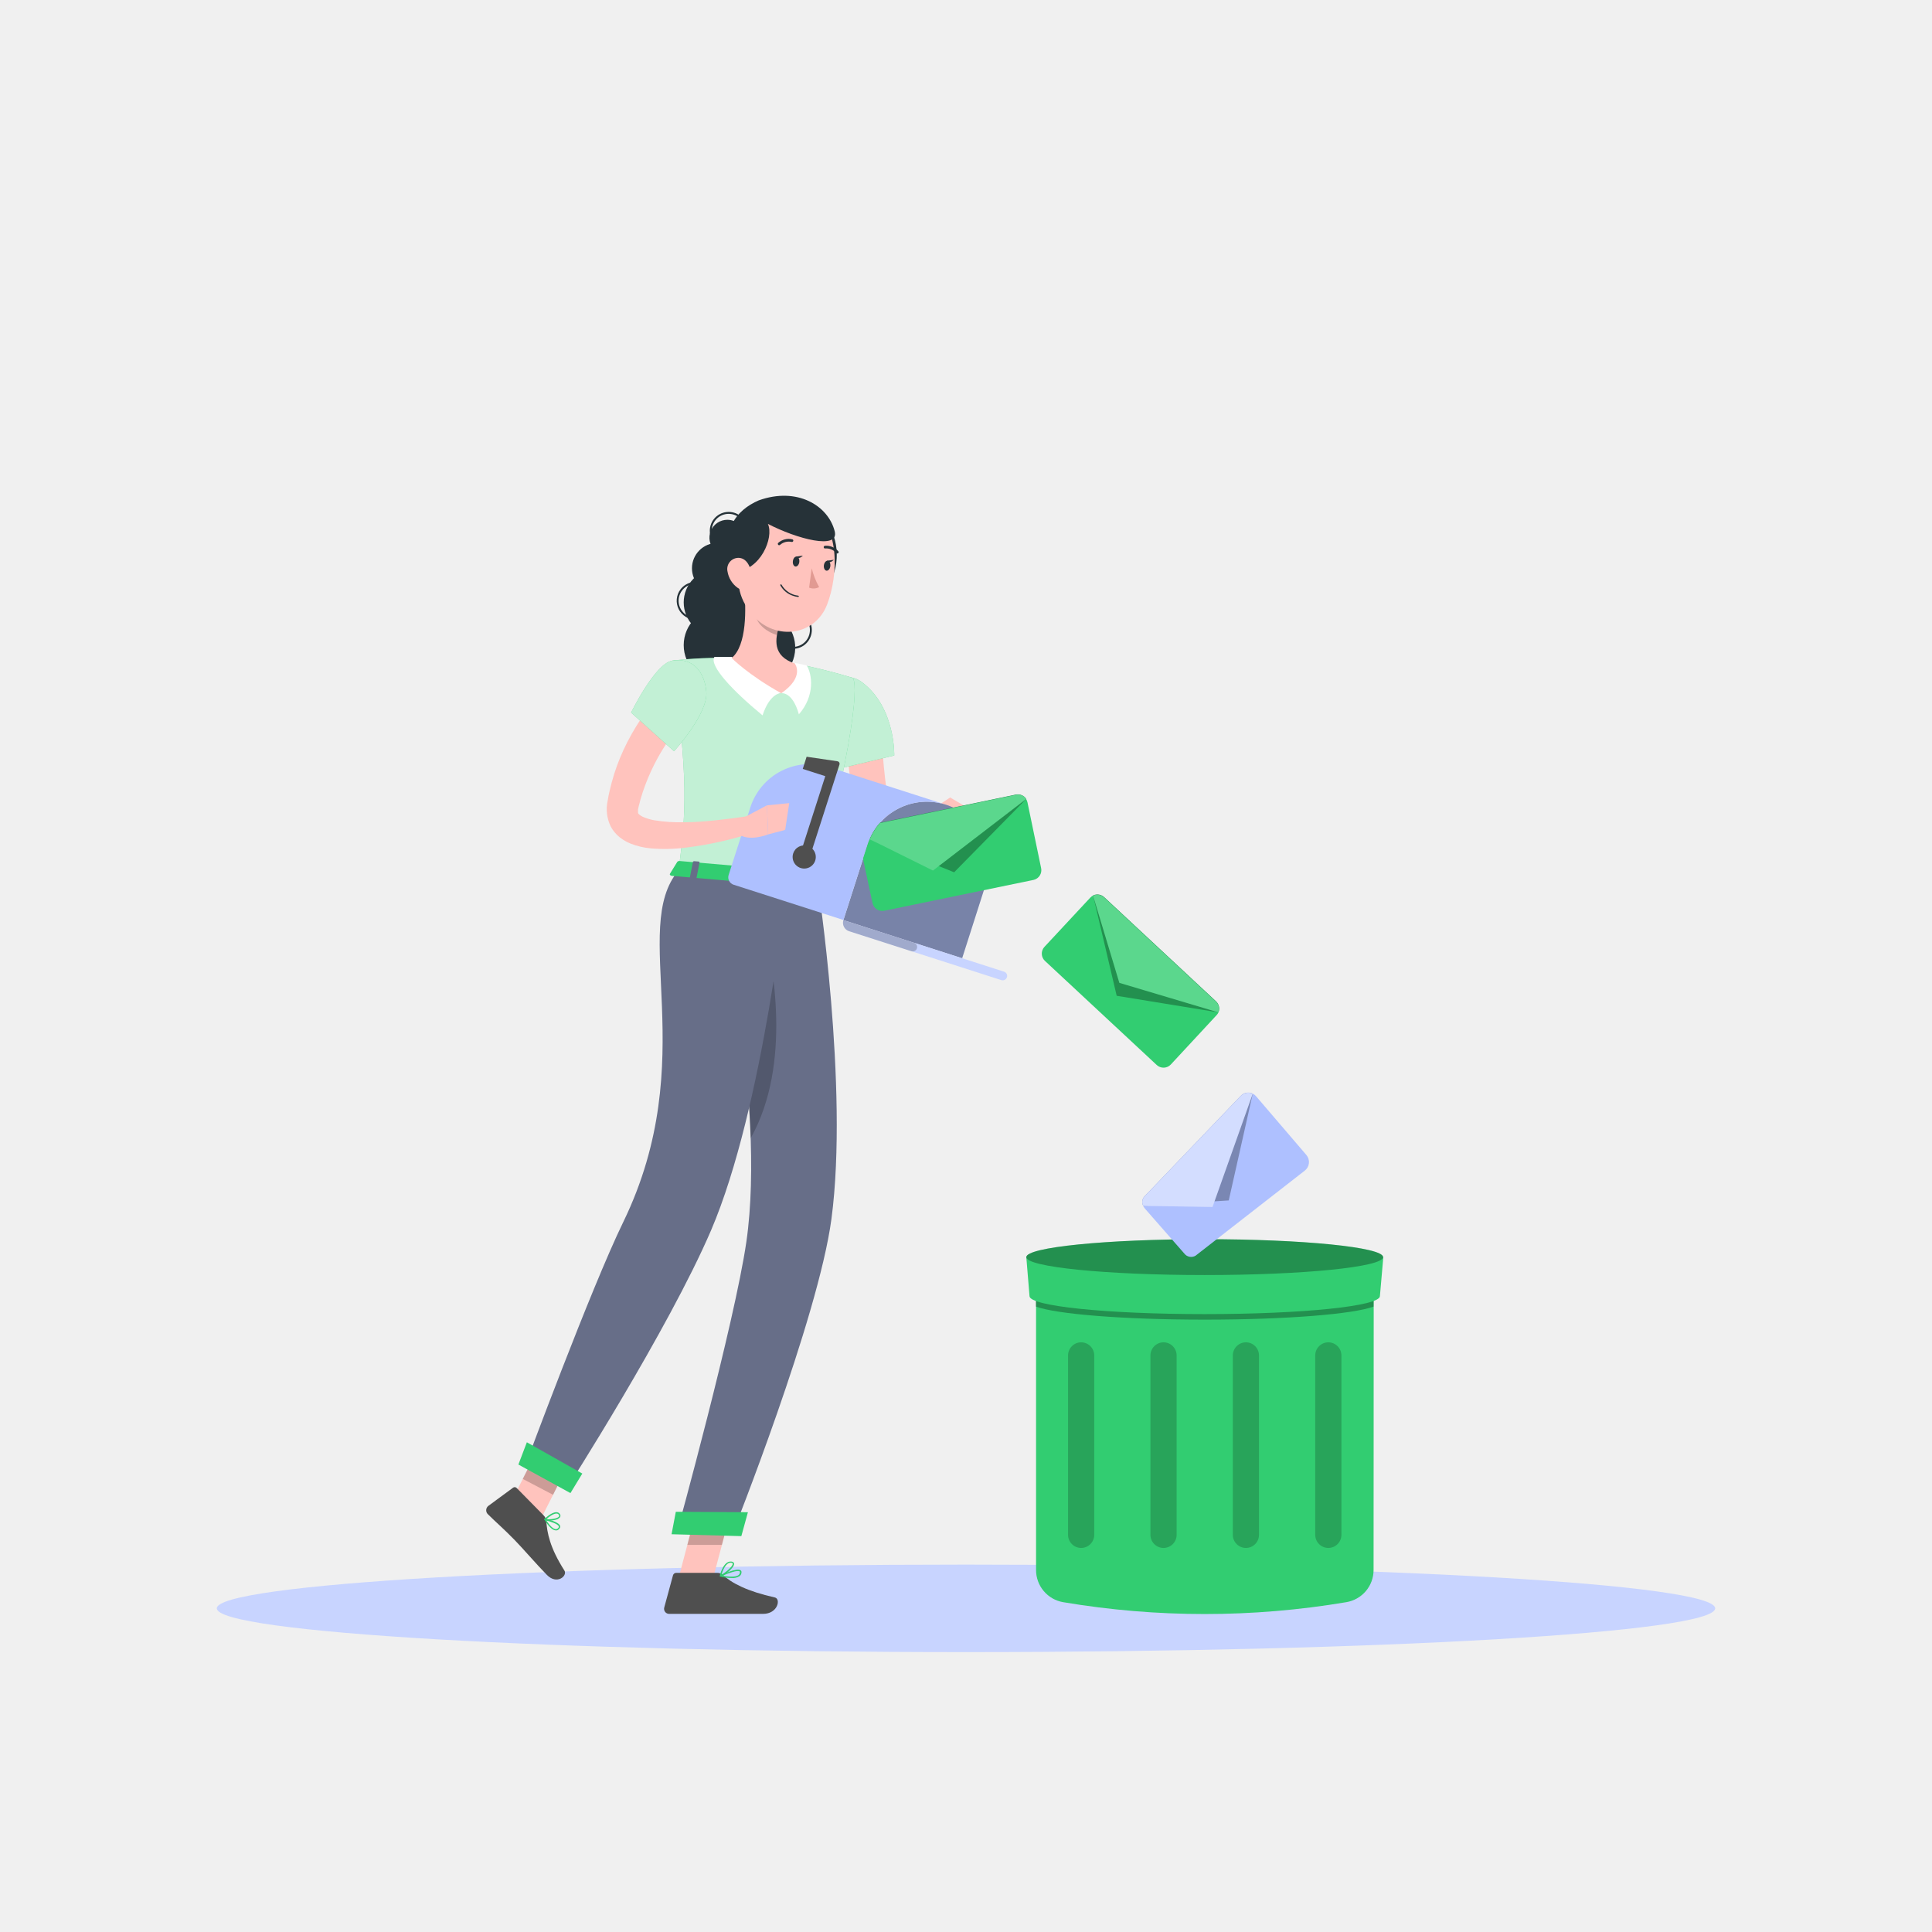
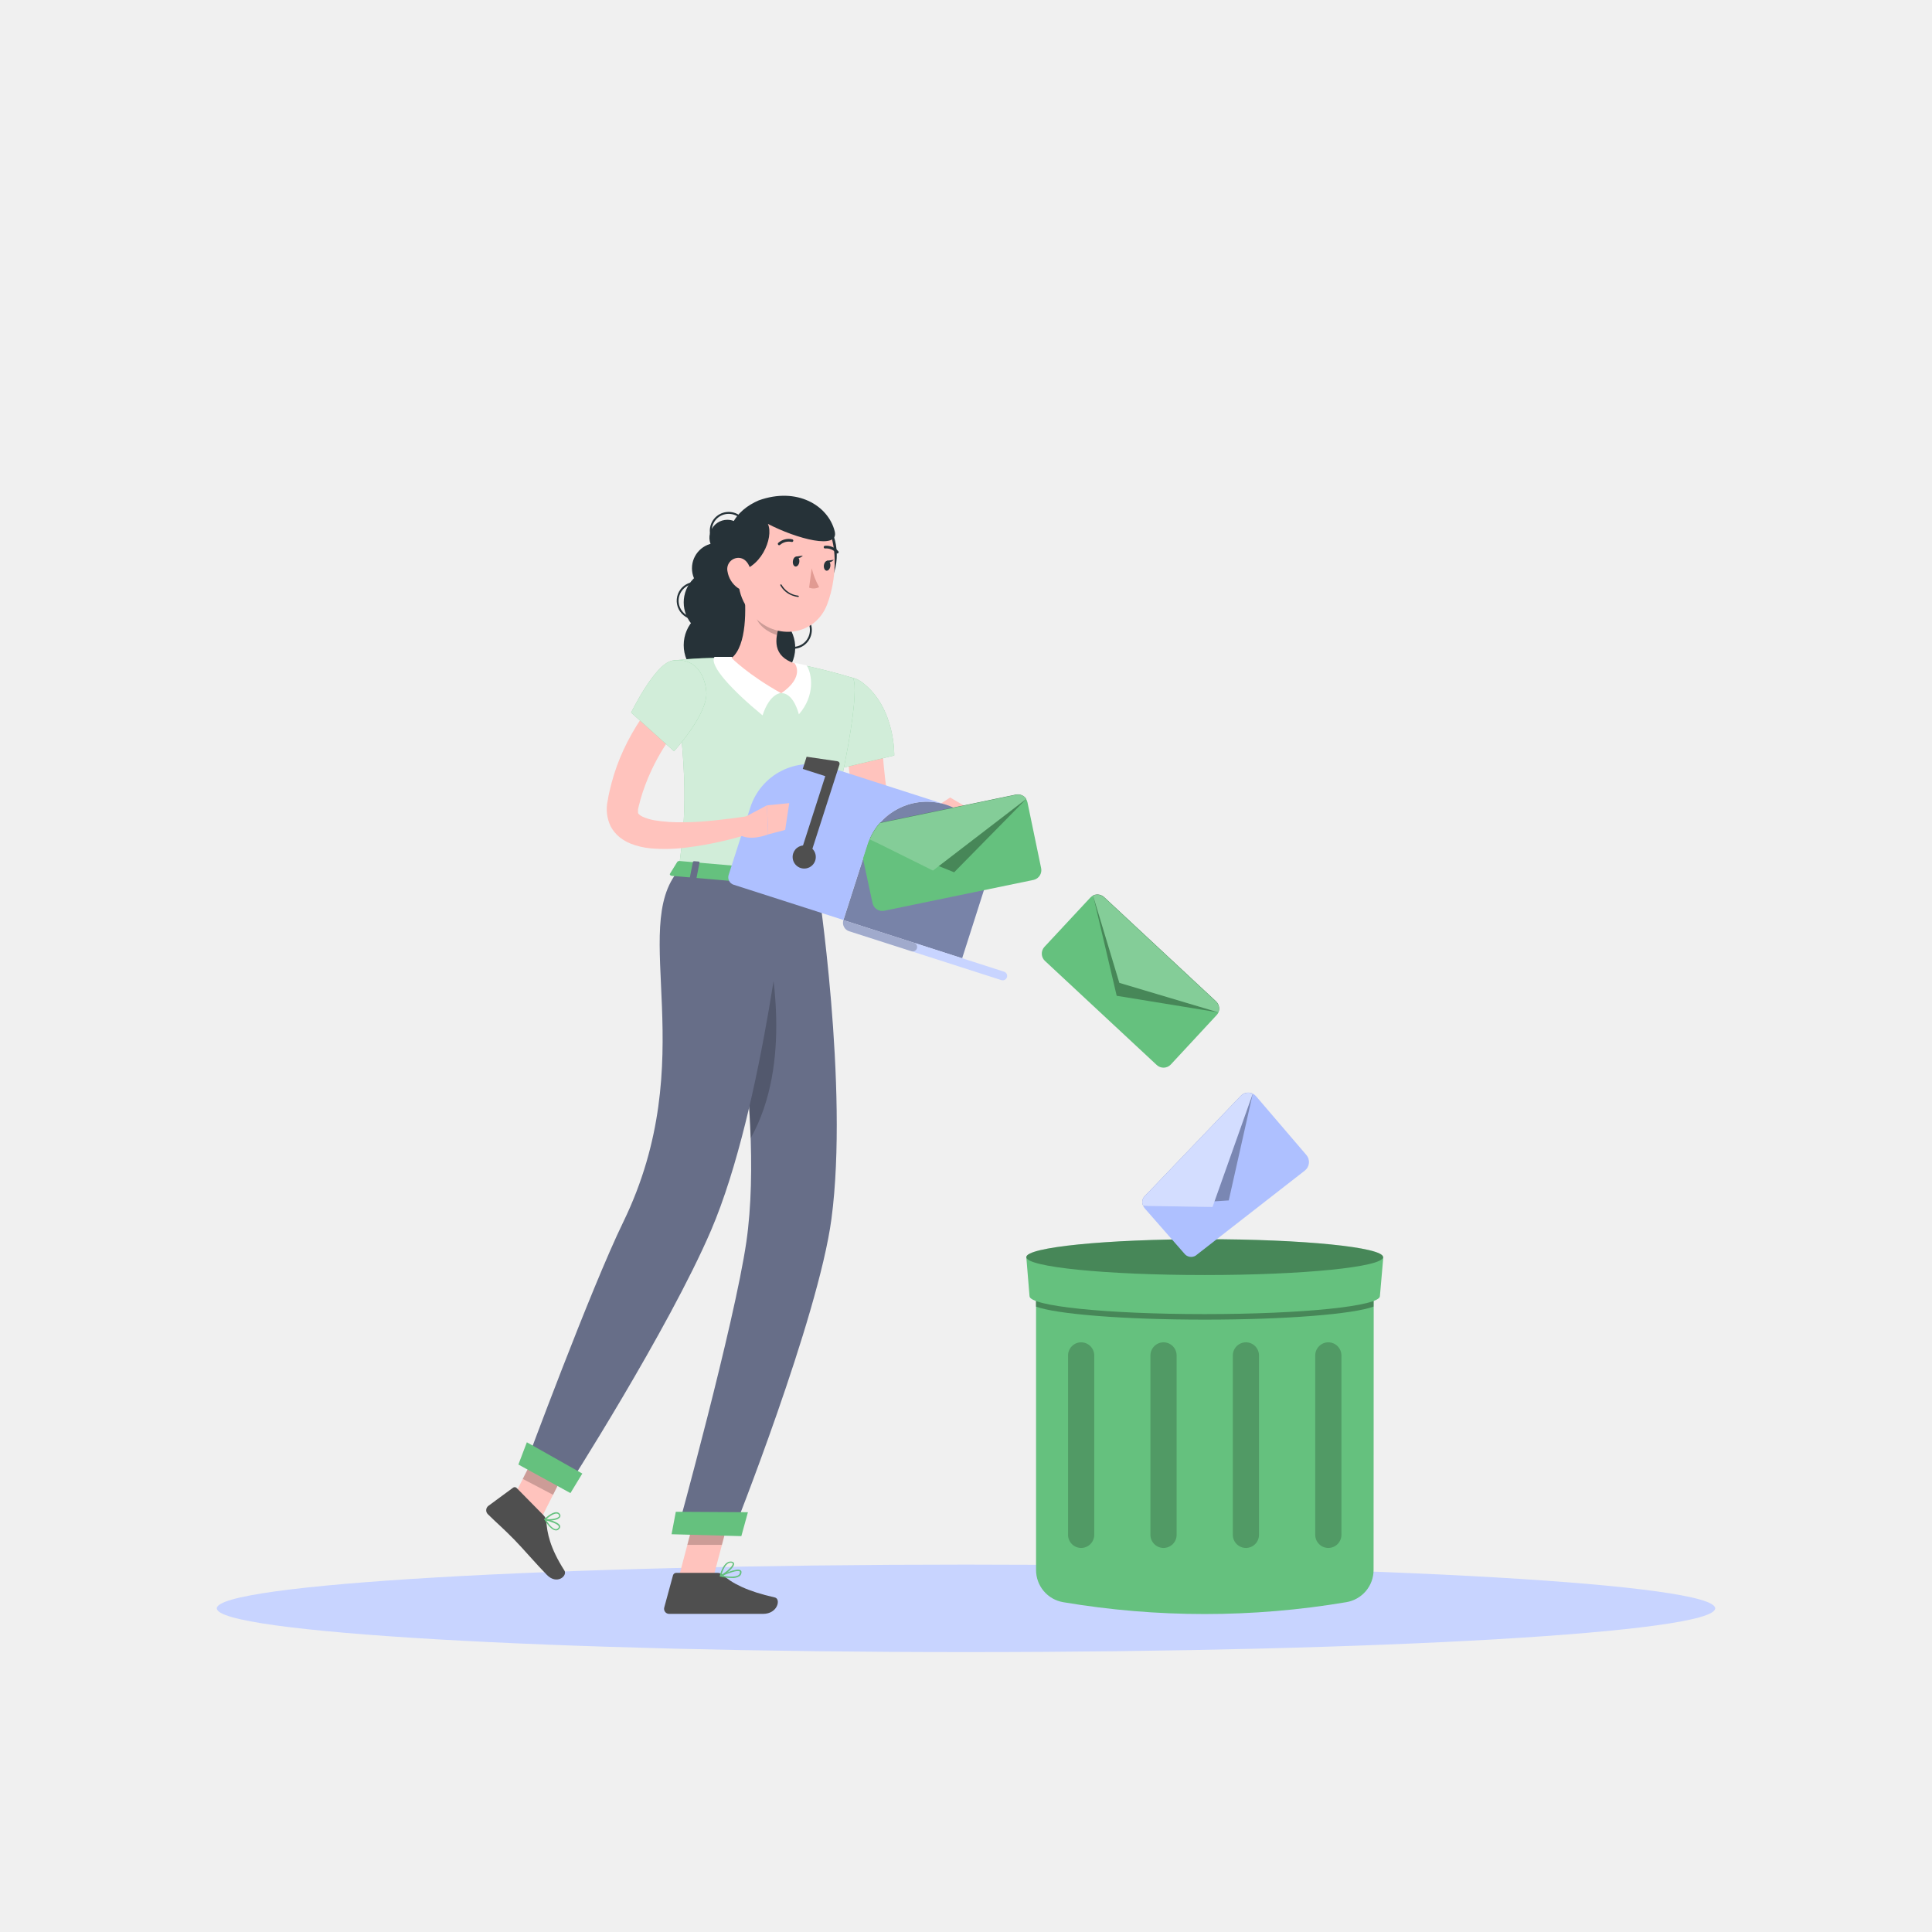
<svg xmlns="http://www.w3.org/2000/svg" width="313" height="313" viewBox="0 0 313 313" fill="none">
  <path d="M156.5 267.653C223.534 267.653 277.875 264.48 277.875 260.566C277.875 256.653 223.534 253.48 156.5 253.48C89.466 253.48 35.125 256.653 35.125 260.566C35.125 264.48 89.466 267.653 156.5 267.653Z" fill="#C8D4FF" />
-   <path d="M222.531 254.35C222.532 255.601 222.088 256.812 221.28 257.767C220.472 258.721 219.351 259.359 218.117 259.565C202.929 262.127 187.42 262.127 172.232 259.565C171.003 259.353 169.889 258.713 169.087 257.759C168.285 256.804 167.846 255.597 167.85 254.35V203.644H222.556L222.531 254.35Z" fill="#32cd71" />
+   <path d="M222.531 254.35C222.532 255.601 222.088 256.812 221.28 257.767C220.472 258.721 219.351 259.359 218.117 259.565C202.929 262.127 187.42 262.127 172.232 259.565C171.003 259.353 169.889 258.713 169.087 257.759C168.285 256.804 167.846 255.597 167.85 254.35V203.644H222.556L222.531 254.35Z" fill="#65C17E" />
  <path opacity="0.3" d="M167.818 204.558V211.676C171.111 212.896 181.922 213.792 195.175 213.792C208.427 213.792 219.257 212.896 222.531 211.676V204.558H167.818Z" fill="black" />
-   <path d="M223.557 209.985C223.557 211.594 211.137 212.896 195.174 212.896C179.211 212.896 166.791 211.594 166.791 209.985L166.271 203.663H224.108L223.557 209.985Z" fill="#32cd71" />
-   <path d="M195.174 206.568C211.136 206.568 224.076 205.267 224.076 203.663C224.076 202.059 211.136 200.758 195.174 200.758C179.212 200.758 166.271 202.059 166.271 203.663C166.271 205.267 179.212 206.568 195.174 206.568Z" fill="#32cd71" />
+   <path d="M223.557 209.985C223.557 211.594 211.137 212.896 195.174 212.896C179.211 212.896 166.791 211.594 166.791 209.985L166.271 203.663H224.108L223.557 209.985Z" fill="#65C17E" />
+   <path d="M195.174 206.568C211.136 206.568 224.076 205.267 224.076 203.663C224.076 202.059 211.136 200.758 195.174 200.758C179.212 200.758 166.271 202.059 166.271 203.663C166.271 205.267 179.212 206.568 195.174 206.568Z" fill="#65C17E" />
  <path opacity="0.3" d="M195.174 206.568C211.136 206.568 224.076 205.267 224.076 203.663C224.076 202.059 211.136 200.758 195.174 200.758C179.212 200.758 166.271 202.059 166.271 203.663C166.271 205.267 179.212 206.568 195.174 206.568Z" fill="black" />
  <path opacity="0.2" d="M175.155 250.782C174.593 250.78 174.054 250.556 173.657 250.159C173.259 249.761 173.035 249.222 173.033 248.66V219.588C173.035 219.026 173.259 218.487 173.657 218.09C174.054 217.692 174.593 217.468 175.155 217.466C175.717 217.47 176.255 217.694 176.652 218.091C177.05 218.489 177.274 219.027 177.277 219.588V248.66C177.274 249.222 177.05 249.76 176.652 250.157C176.255 250.554 175.717 250.779 175.155 250.782Z" fill="black" />
  <path opacity="0.2" d="M215.2 250.782C214.638 250.78 214.099 250.556 213.702 250.159C213.304 249.761 213.08 249.222 213.078 248.66V219.588C213.08 219.026 213.304 218.487 213.702 218.09C214.099 217.692 214.638 217.468 215.2 217.466C215.762 217.47 216.3 217.694 216.697 218.091C217.094 218.489 217.319 219.027 217.322 219.588V248.66C217.319 249.222 217.094 249.76 216.697 250.157C216.3 250.554 215.762 250.779 215.2 250.782Z" fill="black" />
  <path opacity="0.2" d="M201.847 250.782C201.285 250.779 200.747 250.554 200.35 250.157C199.953 249.76 199.728 249.222 199.725 248.66V219.588C199.728 219.027 199.953 218.489 200.35 218.091C200.747 217.694 201.285 217.47 201.847 217.466C202.409 217.468 202.948 217.692 203.346 218.09C203.743 218.487 203.967 219.026 203.969 219.588V248.66C203.967 249.222 203.743 249.761 203.346 250.159C202.948 250.556 202.409 250.78 201.847 250.782Z" fill="black" />
  <path opacity="0.2" d="M188.501 250.782C187.939 250.779 187.401 250.554 187.004 250.157C186.607 249.76 186.382 249.222 186.379 248.66V219.588C186.382 219.027 186.607 218.489 187.004 218.091C187.401 217.694 187.939 217.47 188.501 217.466C189.063 217.468 189.602 217.692 190 218.09C190.397 218.487 190.622 219.026 190.623 219.588V248.66C190.622 249.222 190.397 249.761 190 250.159C189.602 250.556 189.063 250.78 188.501 250.782Z" fill="black" />
  <path d="M120.743 87.114C120.743 87.689 120.573 88.25 120.253 88.728C119.934 89.206 119.481 89.578 118.95 89.798C118.419 90.017 117.835 90.075 117.272 89.963C116.708 89.851 116.191 89.574 115.784 89.168C115.378 88.762 115.101 88.244 114.989 87.681C114.877 87.117 114.935 86.533 115.155 86.003C115.375 85.472 115.747 85.018 116.224 84.699C116.702 84.38 117.264 84.21 117.838 84.21C118.609 84.21 119.347 84.516 119.892 85.06C120.437 85.605 120.743 86.344 120.743 87.114Z" fill="#263238" />
  <path d="M115.504 87.534C115.476 87.534 115.448 87.527 115.423 87.513C115.399 87.498 115.379 87.477 115.366 87.452C115.174 87.1 115.054 86.712 115.011 86.313C114.969 85.914 115.006 85.51 115.119 85.125C115.233 84.74 115.421 84.381 115.674 84.069C115.926 83.756 116.237 83.497 116.59 83.305C116.943 83.113 117.33 82.992 117.729 82.95C118.128 82.908 118.532 82.944 118.917 83.058C119.302 83.171 119.661 83.36 119.973 83.612C120.286 83.865 120.545 84.176 120.737 84.529C120.756 84.566 120.759 84.608 120.748 84.647C120.736 84.687 120.71 84.721 120.675 84.742C120.657 84.751 120.637 84.758 120.616 84.76C120.596 84.762 120.575 84.76 120.555 84.754C120.535 84.749 120.517 84.739 120.501 84.726C120.485 84.713 120.472 84.697 120.462 84.679C120.114 84.04 119.526 83.565 118.829 83.359C118.131 83.153 117.379 83.233 116.74 83.58C116.101 83.928 115.626 84.516 115.42 85.214C115.214 85.912 115.294 86.663 115.642 87.302C115.652 87.32 115.658 87.34 115.66 87.36C115.662 87.381 115.66 87.402 115.655 87.421C115.649 87.441 115.639 87.46 115.626 87.476C115.613 87.492 115.597 87.505 115.579 87.515C115.556 87.527 115.53 87.533 115.504 87.534Z" fill="#263238" />
  <path d="M112.68 100.385C112.114 100.383 111.56 100.224 111.079 99.926C110.598 99.628 110.209 99.202 109.955 98.696C109.702 98.19 109.593 97.624 109.642 97.06C109.691 96.496 109.895 95.957 110.232 95.503C110.472 95.181 110.773 94.91 111.118 94.705C111.463 94.5 111.844 94.365 112.241 94.307C112.262 94.303 112.282 94.304 112.302 94.309C112.322 94.314 112.341 94.322 112.357 94.335C112.374 94.347 112.388 94.363 112.398 94.38C112.408 94.398 112.414 94.418 112.417 94.438C112.422 94.479 112.411 94.52 112.387 94.553C112.362 94.586 112.326 94.608 112.285 94.614C111.565 94.719 110.917 95.106 110.483 95.69C110.048 96.273 109.864 97.005 109.969 97.725C110.074 98.445 110.461 99.093 111.045 99.527C111.628 99.962 112.36 100.147 113.08 100.041C113.122 100.034 113.164 100.045 113.198 100.069C113.232 100.094 113.255 100.131 113.262 100.173C113.268 100.214 113.258 100.257 113.234 100.291C113.209 100.325 113.172 100.347 113.13 100.354C112.981 100.374 112.83 100.384 112.68 100.385Z" fill="#263238" />
  <path d="M128.462 105.118C127.875 105.117 127.301 104.945 126.809 104.623C126.774 104.6 126.75 104.565 126.74 104.524C126.731 104.483 126.738 104.44 126.759 104.404C126.783 104.37 126.819 104.347 126.86 104.339C126.901 104.331 126.943 104.338 126.978 104.36C127.589 104.756 128.331 104.894 129.042 104.742C129.754 104.591 130.376 104.163 130.772 103.553C131.168 102.943 131.305 102.2 131.154 101.489C131.002 100.777 130.575 100.155 129.964 99.759C129.929 99.736 129.905 99.701 129.895 99.66C129.886 99.619 129.893 99.576 129.914 99.54C129.938 99.506 129.974 99.483 130.015 99.475C130.056 99.467 130.098 99.474 130.133 99.496C130.812 99.938 131.288 100.631 131.457 101.423C131.626 102.215 131.474 103.042 131.035 103.722C130.818 104.06 130.536 104.352 130.205 104.58C129.874 104.808 129.5 104.967 129.107 105.049C128.895 105.094 128.679 105.117 128.462 105.118Z" fill="#263238" />
  <path d="M116.21 96.172C118.478 96.172 120.317 94.334 120.317 92.066C120.317 89.798 118.478 87.959 116.21 87.959C113.942 87.959 112.104 89.798 112.104 92.066C112.104 94.334 113.942 96.172 116.21 96.172Z" fill="#263238" />
  <path d="M120.065 101.445C122.192 99.318 122.192 95.87 120.065 93.743C117.938 91.616 114.49 91.616 112.363 93.743C110.236 95.87 110.236 99.318 112.363 101.445C114.49 103.572 117.938 103.572 120.065 101.445Z" fill="#263238" />
  <path d="M116.788 110.539C120.114 110.539 122.81 107.843 122.81 104.517C122.81 101.191 120.114 98.495 116.788 98.495C113.462 98.495 110.766 101.191 110.766 104.517C110.766 107.843 113.462 110.539 116.788 110.539Z" fill="#263238" />
  <path d="M128.672 106.309C129.436 103.072 127.431 99.828 124.194 99.064C120.957 98.3 117.714 100.305 116.95 103.542C116.186 106.779 118.191 110.022 121.427 110.786C124.664 111.55 127.908 109.546 128.672 106.309Z" fill="#263238" />
  <path d="M142.784 117.35C142.784 117.838 142.784 118.458 142.828 119.021C142.872 119.585 142.872 120.186 142.909 120.768C142.991 121.932 143.072 123.109 143.197 124.28C143.423 126.629 143.738 128.969 144.143 131.297C144.249 131.873 144.343 132.462 144.462 133.038L144.737 134.459C144.806 134.684 144.737 134.64 144.65 134.634C144.562 134.628 144.65 134.746 145.019 134.746C145.964 134.652 146.885 134.387 147.736 133.964C148.237 133.739 148.75 133.494 149.263 133.232C149.777 132.969 150.296 132.668 150.766 132.405L152.594 134.515C152.157 135.014 151.694 135.489 151.204 135.936C150.722 136.395 150.212 136.823 149.676 137.219C149.116 137.641 148.523 138.02 147.905 138.352C147.201 138.736 146.447 139.019 145.664 139.191C145.181 139.296 144.686 139.338 144.193 139.316C143.59 139.281 143 139.133 142.452 138.878C141.87 138.605 141.352 138.212 140.931 137.726C140.57 137.304 140.274 136.829 140.055 136.318C139.885 135.927 139.747 135.523 139.642 135.11L139.398 134.196C139.222 133.57 139.078 132.975 138.928 132.361C138.342 129.9 137.891 127.409 137.576 124.9C137.419 123.648 137.294 122.396 137.219 121.112C137.181 120.486 137.15 119.86 137.131 119.197C137.113 118.533 137.131 117.945 137.131 117.2L142.784 117.35Z" fill="#FFC3BD" />
-   <path d="M139.749 110.602C145.089 114.69 144.876 122.396 144.876 122.396L135.323 124.68C135.323 124.68 132.394 116.931 133.583 114.095C134.822 111.14 136.744 108.298 139.749 110.602Z" fill="#32cd71" />
+   <path d="M139.749 110.602C145.089 114.69 144.876 122.396 144.876 122.396L135.323 124.68C135.323 124.68 132.394 116.931 133.583 114.095C134.822 111.14 136.744 108.298 139.749 110.602Z" fill="#65C17E" />
  <path opacity="0.7" d="M139.749 110.602C145.089 114.69 144.876 122.396 144.876 122.396L135.323 124.68C135.323 124.68 132.394 116.931 133.583 114.095C134.822 111.14 136.744 108.298 139.749 110.602Z" fill="white" />
  <path d="M150.41 133.125L151.988 130.471L155.944 134.703C155.944 134.703 153.108 136.518 150.166 135.222L150.41 133.125Z" fill="#FFC3BD" />
  <path d="M153.933 129.2L159.01 132.192L155.943 134.703L151.986 130.471L153.933 129.2Z" fill="#FFC3BD" />
  <path d="M109.857 255.946L115.316 256.472L118.709 243.683L113.244 243.157L109.857 255.946Z" fill="#FFC3BD" />
  <path d="M81.875 245.198L86.777 247.764L92.605 236.208L87.703 233.642L81.875 245.198Z" fill="#FFC3BD" />
  <path d="M88.085 245.517L83.703 241.066C83.63 240.988 83.531 240.94 83.424 240.931C83.318 240.922 83.212 240.952 83.127 241.016L79.102 243.977C79.004 244.056 78.924 244.154 78.867 244.265C78.809 244.377 78.776 244.499 78.769 244.624C78.762 244.749 78.781 244.874 78.826 244.992C78.87 245.109 78.938 245.215 79.026 245.304C80.579 246.832 81.405 247.489 83.333 249.449C84.523 250.65 86.964 253.486 88.604 255.151C90.244 256.817 91.972 255.283 91.44 254.444C89.049 250.688 88.648 248.328 88.498 246.419C88.471 246.079 88.324 245.76 88.085 245.517Z" fill="#4F4F4F" />
  <path d="M116.167 254.813H109.55C109.432 254.815 109.317 254.854 109.223 254.927C109.129 254.999 109.062 255.1 109.03 255.214L107.616 260.416C107.58 260.54 107.574 260.67 107.599 260.796C107.623 260.922 107.676 261.041 107.755 261.143C107.834 261.245 107.935 261.326 108.051 261.382C108.167 261.437 108.295 261.464 108.423 261.461C110.746 261.461 111.847 261.461 114.746 261.461H123.616C126.026 261.461 126.533 259.026 125.532 258.801C121.062 257.812 118.483 256.447 117.106 255.145C116.845 254.922 116.51 254.804 116.167 254.813Z" fill="#4F4F4F" />
  <path opacity="0.2" d="M118.703 243.689L116.956 250.281H111.354L113.238 243.163L118.703 243.689Z" fill="black" />
  <path opacity="0.2" d="M87.696 233.642L92.604 236.215L89.599 242.168L84.691 239.595L87.696 233.642Z" fill="black" />
-   <path d="M138.133 109.813C138.133 109.813 140.549 110.871 132.449 142.922L109.95 140.975C111.121 131.854 111.615 126.208 108.867 107.033C112.074 106.658 115.305 106.513 118.533 106.601C121.955 106.653 125.369 106.948 128.749 107.484C131.914 108.101 135.046 108.879 138.133 109.813Z" fill="#32cd71" />
+   <path d="M138.133 109.813C138.133 109.813 140.549 110.871 132.449 142.922L109.95 140.975C111.121 131.854 111.615 126.208 108.867 107.033C112.074 106.658 115.305 106.513 118.533 106.601C121.955 106.653 125.369 106.948 128.749 107.484C131.914 108.101 135.046 108.879 138.133 109.813Z" fill="#65C17E" />
  <path opacity="0.7" d="M138.133 109.813C138.133 109.813 140.549 110.871 132.449 142.922L109.95 140.975C111.121 131.854 111.615 126.208 108.867 107.033C112.074 106.658 115.305 106.513 118.533 106.601C121.955 106.653 125.369 106.948 128.749 107.484C131.914 108.101 135.046 108.879 138.133 109.813Z" fill="white" />
  <path d="M118.533 106.42C118.533 106.42 117.281 106.42 115.747 106.42C114.839 107.816 118.671 111.891 123.541 115.898C124.718 112.248 126.571 112.261 126.571 112.261L118.533 106.42Z" fill="white" />
  <path d="M128.744 107.403C128.744 107.403 129.314 107.484 130.678 107.797C131.58 109.193 132.087 112.686 129.426 115.729C128.381 111.973 126.578 112.311 126.578 112.311L128.744 107.403Z" fill="white" />
  <path d="M120.536 95.183C120.899 98.526 121.018 104.573 118.533 106.602C118.533 106.602 121.187 109.318 126.571 112.311C130.477 109.606 128.75 107.484 128.75 107.484C125.156 106.295 125.488 103.584 126.346 101.08L120.536 95.183Z" fill="#FFC3BD" />
  <path opacity="0.2" d="M122.909 97.593L126.346 101.08C126.135 101.66 125.976 102.257 125.87 102.864C124.493 102.545 122.49 101.105 122.465 99.628C122.489 98.928 122.639 98.239 122.909 97.593Z" fill="black" />
  <path d="M133.444 84.278C135.748 86.319 136.424 91.29 134.233 94.664C133.575 91.243 133.31 87.759 133.444 84.278Z" fill="#263238" />
  <path d="M119.834 88.166C119.434 93.668 119.152 95.991 121.531 99.165C125.112 103.941 131.96 103.221 133.995 97.95C135.829 93.199 136.173 84.998 131.121 82.106C130.011 81.458 128.753 81.106 127.468 81.083C126.183 81.06 124.913 81.367 123.781 81.975C122.648 82.583 121.691 83.472 121 84.556C120.309 85.639 119.908 86.883 119.834 88.166Z" fill="#FFC3BD" />
  <path d="M119.104 92.598C123.173 92.441 125.426 87.12 124.406 84.873C129.019 87.277 136.006 89.167 135.229 86.075C134.184 81.9 129.132 78.838 122.916 81.067C119.316 82.632 116.237 86.075 119.104 92.598Z" fill="#263238" />
  <path d="M117.864 92.592C118.038 93.644 118.618 94.586 119.479 95.215C120.631 96.034 121.683 95.121 121.764 93.787C121.839 92.579 121.332 90.701 119.98 90.413C119.684 90.354 119.378 90.371 119.089 90.46C118.801 90.55 118.54 90.71 118.33 90.927C118.119 91.144 117.967 91.409 117.885 91.7C117.804 91.991 117.797 92.297 117.864 92.592Z" fill="#FFC3BD" />
  <path d="M132.45 142.922C132.45 142.922 137.539 176.131 134.703 197.465C132.556 213.585 118.703 248.365 118.703 248.365L109.707 248.121C109.707 248.121 118.997 214.411 120.919 201.171C124.205 178.498 115.973 141.52 115.973 141.52L132.45 142.922Z" fill="#676E88" />
  <path opacity="0.2" d="M123.673 149.727L118.871 157.295C120.317 166.269 121.235 175.319 121.619 184.401C128.368 172.319 125.2 156.118 123.673 149.727Z" fill="black" />
-   <path d="M120.104 248.866L108.799 248.559L109.487 244.922L121.169 244.991L120.104 248.866Z" fill="#32cd71" />
+   <path d="M120.104 248.866L108.799 248.559L109.487 244.922L121.169 244.991L120.104 248.866Z" fill="#65C17E" />
  <path d="M127.529 142.565C127.529 142.565 123.773 179.336 115.19 199.343C108.248 215.494 91.697 241.329 91.697 241.329L85.086 237.461C85.086 237.461 95.728 208.733 100.98 197.966C113.794 171.568 101.875 150.39 109.951 141L127.529 142.565Z" fill="#676E88" />
-   <path d="M92.417 241.893L83.984 237.266L85.355 233.661L94.338 238.731L92.417 241.893Z" fill="#32cd71" />
-   <path d="M109.726 139.629L108.537 141.557C108.449 141.701 108.618 141.883 108.881 141.901L132.475 143.942C132.676 143.942 132.857 143.873 132.876 143.748L133.258 141.751C133.258 141.614 133.114 141.482 132.895 141.463L110.108 139.491C110.038 139.481 109.967 139.488 109.9 139.512C109.833 139.536 109.774 139.576 109.726 139.629Z" fill="#32cd71" />
+   <path d="M92.417 241.893L83.984 237.266L85.355 233.661L94.338 238.731L92.417 241.893Z" fill="#65C17E" />
+   <path d="M109.726 139.629L108.537 141.557C108.449 141.701 108.618 141.883 108.881 141.901L132.475 143.942C132.676 143.942 132.857 143.873 132.876 143.748L133.258 141.751C133.258 141.614 133.114 141.482 132.895 141.463L110.108 139.491C110.038 139.481 109.967 139.488 109.9 139.512C109.833 139.536 109.774 139.576 109.726 139.629Z" fill="#65C17E" />
  <path d="M112.567 142.44L111.941 142.39C111.822 142.39 111.735 142.309 111.747 142.233L112.261 139.642C112.261 139.56 112.392 139.51 112.511 139.523L113.137 139.573C113.262 139.573 113.35 139.654 113.331 139.729L112.824 142.321C112.799 142.396 112.68 142.453 112.567 142.44Z" fill="#676E88" />
  <path d="M130.741 144.011L130.115 143.961C129.989 143.961 129.902 143.88 129.921 143.805L130.434 141.213C130.434 141.138 130.559 141.082 130.678 141.094L131.304 141.144C131.423 141.144 131.511 141.225 131.498 141.301L130.985 143.892C130.972 143.98 130.834 144.024 130.741 144.011Z" fill="#676E88" />
  <path d="M121.651 143.229L121.025 143.172C120.906 143.172 120.819 143.091 120.831 143.016L121.345 140.424C121.345 140.349 121.47 140.293 121.595 140.305L122.221 140.362C122.34 140.362 122.428 140.443 122.415 140.518L121.902 143.11C121.889 143.185 121.777 143.235 121.651 143.229Z" fill="#676E88" />
  <path d="M128.455 90.901C128.393 91.346 128.581 91.74 128.869 91.778C129.157 91.815 129.444 91.49 129.495 91.045C129.545 90.601 129.363 90.207 129.075 90.169C128.787 90.131 128.512 90.457 128.455 90.901Z" fill="#263238" />
  <path d="M133.477 91.577C133.42 92.022 133.608 92.416 133.896 92.454C134.184 92.491 134.472 92.166 134.522 91.721C134.572 91.277 134.397 90.882 134.109 90.845C133.821 90.807 133.539 91.133 133.477 91.577Z" fill="#263238" />
  <path d="M133.965 90.851L135.079 90.689C135.079 90.689 134.428 91.446 133.965 90.851Z" fill="#263238" />
  <path d="M131.503 92.066C131.764 93.132 132.169 94.157 132.705 95.114C132.458 95.246 132.184 95.322 131.904 95.337C131.624 95.352 131.344 95.306 131.084 95.202L131.503 92.066Z" fill="#E19A92" />
  <path d="M128.481 96.529C127.601 96.242 126.862 95.631 126.416 94.82C126.404 94.794 126.403 94.765 126.413 94.738C126.422 94.712 126.441 94.689 126.466 94.676C126.492 94.663 126.523 94.661 126.551 94.67C126.579 94.68 126.602 94.7 126.616 94.726C126.894 95.214 127.283 95.629 127.752 95.938C128.221 96.247 128.756 96.441 129.314 96.504C129.342 96.504 129.369 96.515 129.389 96.535C129.409 96.555 129.42 96.582 129.42 96.611C129.42 96.639 129.409 96.666 129.389 96.686C129.369 96.706 129.342 96.717 129.314 96.717C129.03 96.686 128.751 96.623 128.481 96.529Z" fill="#263238" />
  <path d="M126.171 88.329C126.134 88.314 126.102 88.29 126.077 88.26C126.056 88.24 126.04 88.216 126.029 88.19C126.017 88.163 126.012 88.135 126.012 88.106C126.012 88.078 126.017 88.049 126.029 88.023C126.04 87.997 126.056 87.973 126.077 87.953C126.384 87.679 126.752 87.483 127.152 87.383C127.551 87.282 127.968 87.28 128.368 87.377C128.395 87.385 128.421 87.398 128.443 87.416C128.465 87.434 128.484 87.456 128.497 87.481C128.51 87.506 128.519 87.534 128.521 87.562C128.524 87.591 128.521 87.619 128.512 87.646C128.496 87.702 128.459 87.749 128.408 87.777C128.358 87.805 128.299 87.812 128.243 87.796C127.914 87.723 127.572 87.729 127.245 87.814C126.919 87.899 126.617 88.06 126.365 88.285C126.338 88.306 126.306 88.32 126.273 88.328C126.239 88.335 126.204 88.336 126.171 88.329Z" fill="#263238" />
  <path d="M135.585 89.662C135.552 89.649 135.522 89.63 135.497 89.606C135.278 89.348 135.001 89.146 134.688 89.015C134.376 88.885 134.038 88.83 133.7 88.854C133.672 88.861 133.642 88.861 133.614 88.855C133.585 88.849 133.558 88.837 133.534 88.82C133.511 88.803 133.491 88.781 133.476 88.755C133.462 88.73 133.453 88.702 133.45 88.673C133.441 88.616 133.455 88.557 133.489 88.51C133.523 88.463 133.574 88.432 133.631 88.422C134.04 88.386 134.452 88.447 134.832 88.602C135.212 88.757 135.549 89 135.816 89.311C135.847 89.348 135.865 89.393 135.867 89.44C135.87 89.487 135.857 89.534 135.831 89.573C135.805 89.613 135.767 89.642 135.723 89.659C135.678 89.674 135.63 89.676 135.585 89.662Z" fill="#263238" />
  <path d="M140.536 136.894C140.942 135.631 141.592 134.46 142.449 133.449C143.307 132.437 144.355 131.605 145.535 130.999C146.714 130.392 148.002 130.024 149.323 129.915C150.645 129.807 151.975 129.959 153.238 130.364C154.501 130.77 155.671 131.42 156.683 132.277C157.694 133.135 158.527 134.184 159.133 135.363C159.739 136.542 160.107 137.83 160.216 139.151C160.325 140.473 160.172 141.803 159.767 143.066L155.873 155.248L136.643 149.069L140.536 136.894Z" fill="#ABBAF0" />
  <path opacity="0.3" d="M140.536 136.894C140.942 135.631 141.592 134.46 142.449 133.449C143.307 132.437 144.355 131.605 145.535 130.999C146.714 130.392 148.002 130.024 149.323 129.915C150.645 129.807 151.975 129.959 153.238 130.364C154.501 130.77 155.671 131.42 156.683 132.277C157.694 133.135 158.527 134.184 159.133 135.363C159.739 136.542 160.107 137.83 160.216 139.151C160.325 140.473 160.172 141.803 159.767 143.066L155.873 155.248L136.643 149.069L140.536 136.894Z" fill="black" />
  <path d="M121.563 130.797L118.045 141.752C117.993 141.909 117.973 142.075 117.986 142.24C117.999 142.405 118.045 142.566 118.121 142.713C118.197 142.861 118.301 142.991 118.427 143.098C118.554 143.205 118.7 143.286 118.858 143.335L136.637 149.044L140.543 136.887C141.363 134.34 143.16 132.222 145.541 130.999C147.921 129.775 150.69 129.547 153.238 130.365L134.264 124.267C131.714 123.452 128.945 123.681 126.563 124.906C124.182 126.13 122.384 128.248 121.563 130.797Z" fill="#AEC0FF" />
  <path d="M131.104 139.103L136.006 123.848C136.022 123.793 136.027 123.735 136.02 123.678C136.013 123.622 135.993 123.567 135.963 123.518C135.933 123.47 135.892 123.428 135.845 123.396C135.797 123.365 135.743 123.343 135.686 123.334L130.678 122.596L130.052 124.574L133.702 125.744L129.57 138.603L131.104 139.103Z" fill="#4F4F4F" />
  <path d="M128.5 138.264C128.386 138.618 128.381 138.997 128.483 139.354C128.585 139.711 128.791 140.029 129.074 140.269C129.357 140.51 129.705 140.66 130.074 140.703C130.442 140.745 130.815 140.677 131.146 140.508C131.476 140.338 131.749 140.075 131.929 139.75C132.11 139.426 132.19 139.055 132.16 138.686C132.13 138.316 131.991 137.963 131.761 137.672C131.53 137.381 131.219 137.164 130.866 137.05C130.631 136.974 130.383 136.945 130.137 136.965C129.89 136.985 129.65 137.053 129.431 137.166C129.211 137.279 129.015 137.434 128.856 137.623C128.696 137.811 128.575 138.029 128.5 138.264Z" fill="#4F4F4F" />
  <path d="M137.563 150.866L162.228 158.785C162.317 158.814 162.412 158.825 162.506 158.818C162.6 158.81 162.691 158.784 162.775 158.741C162.859 158.698 162.933 158.639 162.994 158.567C163.055 158.495 163.101 158.411 163.129 158.322C163.159 158.232 163.171 158.137 163.164 158.043C163.157 157.949 163.131 157.857 163.088 157.773C163.045 157.689 162.985 157.615 162.913 157.554C162.84 157.493 162.756 157.448 162.666 157.42L136.637 149.063C136.521 149.425 136.553 149.818 136.727 150.156C136.901 150.494 137.202 150.75 137.563 150.866Z" fill="#C8D4FF" />
  <path opacity="0.2" d="M137.563 150.866L147.642 154.102C147.732 154.132 147.827 154.143 147.921 154.135C148.016 154.128 148.108 154.102 148.192 154.059C148.276 154.016 148.351 153.957 148.413 153.885C148.474 153.813 148.521 153.729 148.55 153.639C148.607 153.458 148.59 153.262 148.504 153.093C148.417 152.924 148.267 152.796 148.086 152.738L136.637 149.063C136.521 149.425 136.553 149.818 136.727 150.156C136.901 150.494 137.202 150.75 137.563 150.866Z" fill="black" />
  <path d="M111.516 115.873L111.171 116.254L110.783 116.699C110.52 116.999 110.257 117.325 110.007 117.632C109.494 118.258 109.005 118.927 108.548 119.604C106.657 122.281 105.168 125.221 104.129 128.33C103.878 129.106 103.647 129.882 103.465 130.678C103.403 130.909 103.396 131.003 103.365 131.109C103.36 131.201 103.36 131.293 103.365 131.385C103.355 131.483 103.355 131.581 103.365 131.679C103.365 131.792 103.578 132.055 104.091 132.305C104.708 132.583 105.358 132.78 106.026 132.894C107.636 133.15 109.266 133.256 110.896 133.213C112.599 133.213 114.326 133.063 116.054 132.881C117.782 132.699 119.535 132.474 121.231 132.217L121.913 134.928C118.419 136.065 114.824 136.864 111.178 137.313C109.257 137.563 107.316 137.605 105.387 137.438C104.284 137.335 103.201 137.078 102.169 136.675C101.55 136.426 100.969 136.094 100.442 135.686C99.82 135.198 99.309 134.586 98.939 133.889C98.303 132.58 98.133 131.094 98.457 129.676C98.607 128.718 98.826 127.798 99.083 126.834C99.575 124.983 100.228 123.18 101.036 121.444C101.847 119.704 102.791 118.03 103.86 116.436C104.398 115.641 104.974 114.871 105.575 114.114C105.882 113.738 106.201 113.369 106.514 112.999L107.021 112.455C107.202 112.261 107.346 112.104 107.597 111.866L111.516 115.873Z" fill="#FFC3BD" />
  <path d="M119.866 132.793L124.248 130.471L124.442 135.178C124.442 135.178 121.312 136.474 119.521 135.047L119.866 132.793Z" fill="#FFC3BD" />
  <path d="M127.862 130.114L127.204 134.452L124.45 135.178L124.256 130.471L127.862 130.114Z" fill="#FFC3BD" />
-   <path d="M108.867 107.046C106.107 107.534 102.244 115.447 102.244 115.447L109.199 121.707C109.199 121.707 114.727 115.672 114.432 112.079C114.182 109.043 112.379 106.42 108.867 107.046Z" fill="#32cd71" />
+   <path d="M108.867 107.046C106.107 107.534 102.244 115.447 102.244 115.447L109.199 121.707C109.199 121.707 114.727 115.672 114.432 112.079C114.182 109.043 112.379 106.42 108.867 107.046Z" fill="#65C17E" />
  <path opacity="0.7" d="M108.867 107.046C106.107 107.534 102.244 115.447 102.244 115.447L109.199 121.707C109.199 121.707 114.727 115.672 114.432 112.079C114.182 109.043 112.379 106.42 108.867 107.046Z" fill="white" />
-   <path d="M90.238 247.933C90.165 247.943 90.092 247.943 90.019 247.933C89.324 247.896 88.586 246.832 88.204 246.206C88.192 246.188 88.186 246.167 88.186 246.146C88.186 246.125 88.192 246.104 88.204 246.087C88.215 246.068 88.232 246.054 88.253 246.046C88.273 246.038 88.295 246.037 88.316 246.043C88.542 246.087 90.489 246.525 90.733 247.182C90.758 247.254 90.764 247.33 90.751 247.405C90.738 247.48 90.706 247.549 90.658 247.608C90.557 247.76 90.41 247.874 90.238 247.933ZM88.529 246.343C89.086 247.201 89.637 247.714 90.032 247.739C90.121 247.741 90.21 247.72 90.289 247.677C90.368 247.634 90.435 247.571 90.482 247.495C90.509 247.468 90.528 247.433 90.536 247.395C90.543 247.357 90.54 247.318 90.526 247.282C90.376 246.882 89.205 246.506 88.529 246.343Z" fill="#32cd71" />
-   <path d="M90.038 246.206C89.46 246.365 88.855 246.39 88.266 246.281C88.248 246.275 88.231 246.264 88.218 246.25C88.205 246.236 88.195 246.218 88.191 246.2C88.182 246.183 88.178 246.165 88.178 246.146C88.178 246.128 88.182 246.109 88.191 246.093C88.241 246.049 89.38 244.935 90.175 244.991C90.274 244.993 90.37 245.017 90.457 245.063C90.544 245.109 90.619 245.174 90.676 245.254C90.745 245.327 90.787 245.421 90.796 245.521C90.805 245.621 90.78 245.721 90.726 245.805C90.547 246.01 90.305 246.151 90.038 246.206ZM88.529 246.106C89.155 246.193 90.326 246.037 90.57 245.68C90.607 245.624 90.639 245.536 90.526 245.392C90.488 245.337 90.438 245.292 90.379 245.26C90.32 245.229 90.255 245.212 90.188 245.21C89.643 245.173 88.855 245.811 88.529 246.106Z" fill="#32cd71" />
-   <path d="M118.502 255.652C117.897 255.638 117.294 255.56 116.705 255.42C116.685 255.413 116.667 255.399 116.654 255.382C116.642 255.364 116.635 255.342 116.635 255.32C116.635 255.298 116.642 255.277 116.654 255.259C116.667 255.241 116.685 255.228 116.705 255.22C116.974 255.089 119.372 253.968 119.973 254.394C120.027 254.431 120.07 254.482 120.098 254.541C120.125 254.601 120.136 254.667 120.129 254.732C120.127 254.854 120.096 254.974 120.039 255.083C119.983 255.191 119.902 255.285 119.804 255.358C119.411 255.589 118.956 255.692 118.502 255.652ZM117.081 255.276C117.788 255.408 119.103 255.583 119.647 255.176C119.717 255.121 119.775 255.052 119.816 254.973C119.857 254.895 119.88 254.808 119.885 254.719C119.891 254.692 119.888 254.663 119.877 254.638C119.865 254.612 119.847 254.59 119.823 254.575C119.485 254.344 118.07 254.838 117.062 255.276H117.081Z" fill="#32cd71" />
-   <path d="M116.724 255.408C116.701 255.414 116.677 255.414 116.655 255.408C116.64 255.394 116.628 255.376 116.622 255.356C116.615 255.337 116.614 255.316 116.617 255.295C116.617 255.195 117.187 252.835 118.495 252.985C118.821 253.029 118.908 253.186 118.927 253.317C119.008 253.943 117.5 255.126 116.78 255.427L116.724 255.408ZM118.364 253.173C117.537 253.173 117.055 254.55 116.893 255.101C117.675 254.688 118.771 253.705 118.702 253.323C118.702 253.292 118.702 253.204 118.458 253.179L118.364 253.173Z" fill="#32cd71" />
+   <path d="M90.238 247.933C90.165 247.943 90.092 247.943 90.019 247.933C89.324 247.896 88.586 246.832 88.204 246.206C88.192 246.188 88.186 246.167 88.186 246.146C88.186 246.125 88.192 246.104 88.204 246.087C88.215 246.068 88.232 246.054 88.253 246.046C88.273 246.038 88.295 246.037 88.316 246.043C88.542 246.087 90.489 246.525 90.733 247.182C90.758 247.254 90.764 247.33 90.751 247.405C90.738 247.48 90.706 247.549 90.658 247.608C90.557 247.76 90.41 247.874 90.238 247.933ZM88.529 246.343C89.086 247.201 89.637 247.714 90.032 247.739C90.121 247.741 90.21 247.72 90.289 247.677C90.368 247.634 90.435 247.571 90.482 247.495C90.509 247.468 90.528 247.433 90.536 247.395C90.543 247.357 90.54 247.318 90.526 247.282C90.376 246.882 89.205 246.506 88.529 246.343Z" fill="#65C17E" />
+   <path d="M90.038 246.206C89.46 246.365 88.855 246.39 88.266 246.281C88.248 246.275 88.231 246.264 88.218 246.25C88.205 246.236 88.195 246.218 88.191 246.2C88.182 246.183 88.178 246.165 88.178 246.146C88.178 246.128 88.182 246.109 88.191 246.093C88.241 246.049 89.38 244.935 90.175 244.991C90.274 244.993 90.37 245.017 90.457 245.063C90.544 245.109 90.619 245.174 90.676 245.254C90.745 245.327 90.787 245.421 90.796 245.521C90.805 245.621 90.78 245.721 90.726 245.805C90.547 246.01 90.305 246.151 90.038 246.206ZM88.529 246.106C89.155 246.193 90.326 246.037 90.57 245.68C90.607 245.624 90.639 245.536 90.526 245.392C90.488 245.337 90.438 245.292 90.379 245.26C90.32 245.229 90.255 245.212 90.188 245.21C89.643 245.173 88.855 245.811 88.529 246.106Z" fill="#65C17E" />
+   <path d="M118.502 255.652C117.897 255.638 117.294 255.56 116.705 255.42C116.685 255.413 116.667 255.399 116.654 255.382C116.642 255.364 116.635 255.342 116.635 255.32C116.635 255.298 116.642 255.277 116.654 255.259C116.667 255.241 116.685 255.228 116.705 255.22C116.974 255.089 119.372 253.968 119.973 254.394C120.027 254.431 120.07 254.482 120.098 254.541C120.125 254.601 120.136 254.667 120.129 254.732C120.127 254.854 120.096 254.974 120.039 255.083C119.983 255.191 119.902 255.285 119.804 255.358C119.411 255.589 118.956 255.692 118.502 255.652ZM117.081 255.276C117.788 255.408 119.103 255.583 119.647 255.176C119.717 255.121 119.775 255.052 119.816 254.973C119.857 254.895 119.88 254.808 119.885 254.719C119.891 254.692 119.888 254.663 119.877 254.638C119.865 254.612 119.847 254.59 119.823 254.575C119.485 254.344 118.07 254.838 117.062 255.276H117.081Z" fill="#65C17E" />
+   <path d="M116.724 255.408C116.701 255.414 116.677 255.414 116.655 255.408C116.64 255.394 116.628 255.376 116.622 255.356C116.615 255.337 116.614 255.316 116.617 255.295C116.617 255.195 117.187 252.835 118.495 252.985C118.821 253.029 118.908 253.186 118.927 253.317C119.008 253.943 117.5 255.126 116.78 255.427L116.724 255.408ZM118.364 253.173C117.537 253.173 117.055 254.55 116.893 255.101C117.675 254.688 118.771 253.705 118.702 253.323C118.702 253.292 118.702 253.204 118.458 253.179L118.364 253.173Z" fill="#65C17E" />
  <path d="M128.957 90.175L130.065 90.013C130.065 90.013 129.408 90.77 128.957 90.175Z" fill="#263238" />
-   <path d="M167.473 142.547L143.234 147.555C142.82 147.632 142.391 147.545 142.04 147.311C141.689 147.077 141.444 146.715 141.356 146.303L140.223 141.044L139.816 139.104L140.53 136.888C140.629 136.569 140.749 136.258 140.887 135.955C140.902 135.907 140.923 135.86 140.949 135.817C141.349 134.905 141.888 134.06 142.546 133.313L143.798 133.05L164.581 128.737C164.995 128.659 165.424 128.747 165.775 128.98C166.126 129.214 166.371 129.576 166.459 129.989L168.669 140.631C168.759 141.043 168.685 141.474 168.461 141.832C168.238 142.19 167.883 142.447 167.473 142.547Z" fill="#32cd71" />
+   <path d="M167.473 142.547L143.234 147.555C142.82 147.632 142.391 147.545 142.04 147.311C141.689 147.077 141.444 146.715 141.356 146.303L140.223 141.044L139.816 139.104L140.53 136.888C140.629 136.569 140.749 136.258 140.887 135.955C140.902 135.907 140.923 135.86 140.949 135.817C141.349 134.905 141.888 134.06 142.546 133.313L143.798 133.05L164.581 128.737C164.995 128.659 165.424 128.747 165.775 128.98C166.126 129.214 166.371 129.576 166.459 129.989L168.669 140.631C168.759 141.043 168.685 141.474 168.461 141.832C168.238 142.19 167.883 142.447 167.473 142.547Z" fill="#65C17E" />
  <path opacity="0.3" d="M166.272 129.426L154.578 141.32L152.074 140.305L142.334 136.355L140.963 135.798C141.363 134.886 141.901 134.042 142.559 133.294L143.811 133.031L164.594 128.718C164.913 128.655 165.243 128.688 165.542 128.814C165.841 128.94 166.095 129.153 166.272 129.426Z" fill="black" />
-   <path d="M166.27 129.426L152.073 140.324L151.146 141.038L142.226 136.612L140.898 135.986C140.914 135.938 140.935 135.892 140.961 135.848C141.361 134.936 141.899 134.092 142.557 133.344L143.809 133.081L164.593 128.768C164.906 128.7 165.232 128.725 165.531 128.842C165.83 128.959 166.087 129.162 166.27 129.426Z" fill="#32cd71" />
+   <path d="M166.27 129.426L152.073 140.324L151.146 141.038L142.226 136.612L140.898 135.986C140.914 135.938 140.935 135.892 140.961 135.848C141.361 134.936 141.899 134.092 142.557 133.344L143.809 133.081L164.593 128.768C164.906 128.7 165.232 128.725 165.531 128.842C165.83 128.959 166.087 129.162 166.27 129.426Z" fill="#65C17E" />
  <path opacity="0.2" d="M166.27 129.426L152.073 140.324L151.146 141.038L142.226 136.612L140.898 135.986C140.914 135.938 140.935 135.892 140.961 135.848C141.361 134.936 141.899 134.092 142.557 133.344L143.809 133.081L164.593 128.768C164.906 128.7 165.232 128.725 165.531 128.842C165.83 128.959 166.087 129.162 166.27 129.426Z" fill="white" />
-   <path d="M197.065 164.5L189.678 172.463C189.387 172.773 188.984 172.956 188.559 172.971C188.133 172.987 187.719 172.833 187.406 172.544L169.289 155.674C168.977 155.383 168.794 154.98 168.778 154.554C168.763 154.128 168.918 153.714 169.208 153.401L176.62 145.439C176.763 145.282 176.936 145.156 177.129 145.068C177.322 144.979 177.53 144.929 177.742 144.922C177.954 144.914 178.165 144.949 178.364 145.024C178.562 145.098 178.744 145.212 178.898 145.357L197.009 162.228C197.243 162.446 197.407 162.73 197.48 163.042C197.552 163.354 197.53 163.681 197.415 163.981C197.337 164.177 197.218 164.354 197.065 164.5Z" fill="#32cd71" />
+   <path d="M197.065 164.5L189.678 172.463C189.387 172.773 188.984 172.956 188.559 172.971C188.133 172.987 187.719 172.833 187.406 172.544L169.289 155.674C168.977 155.383 168.794 154.98 168.778 154.554C168.763 154.128 168.918 153.714 169.208 153.401L176.62 145.439C176.763 145.282 176.936 145.156 177.129 145.068C177.322 144.979 177.53 144.929 177.742 144.922C177.954 144.914 178.165 144.949 178.364 145.024C178.562 145.098 178.744 145.212 178.898 145.357L197.009 162.228C197.243 162.446 197.407 162.73 197.48 163.042C197.552 163.354 197.53 163.681 197.415 163.981C197.337 164.177 197.218 164.354 197.065 164.5Z" fill="#65C17E" />
  <path opacity="0.3" d="M197.389 164.012L180.913 161.327L177.088 145.051C177.38 144.916 177.705 144.871 178.023 144.921C178.34 144.971 178.636 145.114 178.872 145.332L196.982 162.203C197.228 162.426 197.4 162.719 197.472 163.043C197.545 163.367 197.516 163.705 197.389 164.012Z" fill="black" />
-   <path d="M197.389 164.012L181.345 159.229L177.088 145.107C177.38 144.972 177.705 144.927 178.023 144.977C178.34 145.028 178.636 145.171 178.872 145.388L196.982 162.259C197.217 162.478 197.381 162.761 197.454 163.073C197.526 163.386 197.504 163.713 197.389 164.012Z" fill="#32cd71" />
+   <path d="M197.389 164.012L181.345 159.229L177.088 145.107C177.38 144.972 177.705 144.927 178.023 144.977C178.34 145.028 178.636 145.171 178.872 145.388L196.982 162.259C197.217 162.478 197.381 162.761 197.454 163.073C197.526 163.386 197.504 163.713 197.389 164.012Z" fill="#65C17E" />
  <path opacity="0.2" d="M197.389 164.012L181.345 159.229L177.088 145.107C177.38 144.972 177.705 144.927 178.023 144.977C178.34 145.028 178.636 145.171 178.872 145.388L196.982 162.259C197.217 162.478 197.381 162.761 197.454 163.073C197.526 163.386 197.504 163.713 197.389 164.012Z" fill="white" />
  <path d="M203.506 177.615L211.644 187.118C211.799 187.3 211.916 187.511 211.987 187.74C212.058 187.968 212.082 188.209 212.056 188.447C212.031 188.684 211.958 188.915 211.841 189.123C211.723 189.332 211.565 189.514 211.375 189.659L193.696 203.431C193.399 203.61 193.046 203.672 192.706 203.605C192.366 203.538 192.063 203.347 191.856 203.068L185.49 195.807C185.37 195.667 185.271 195.511 185.195 195.343C185.077 195.113 185.028 194.854 185.053 194.596C185.079 194.338 185.178 194.094 185.339 193.891L200.989 177.546C201.234 177.282 201.557 177.102 201.91 177.035C202.264 176.967 202.63 177.015 202.955 177.171C203.165 177.283 203.352 177.433 203.506 177.615Z" fill="#AEC0FF" />
  <path opacity="0.3" d="M202.955 177.189L199.068 194.479L185.221 195.362C185.103 195.132 185.053 194.872 185.079 194.615C185.104 194.357 185.204 194.112 185.365 193.91L201.015 177.565C201.257 177.306 201.576 177.13 201.924 177.062C202.273 176.995 202.634 177.039 202.955 177.189Z" fill="black" />
  <path d="M202.954 177.189L196.438 195.538L185.207 195.362C185.089 195.132 185.04 194.872 185.065 194.615C185.091 194.357 185.19 194.113 185.351 193.91L201.001 177.565C201.245 177.303 201.565 177.126 201.916 177.058C202.267 176.991 202.631 177.037 202.954 177.189Z" fill="#C8D4FF" />
  <path opacity="0.2" d="M202.954 177.189L196.438 195.538L185.207 195.362C185.089 195.132 185.04 194.872 185.065 194.615C185.091 194.357 185.19 194.113 185.351 193.91L201.001 177.565C201.245 177.303 201.565 177.126 201.916 177.058C202.267 176.991 202.631 177.037 202.954 177.189Z" fill="white" />
</svg>
